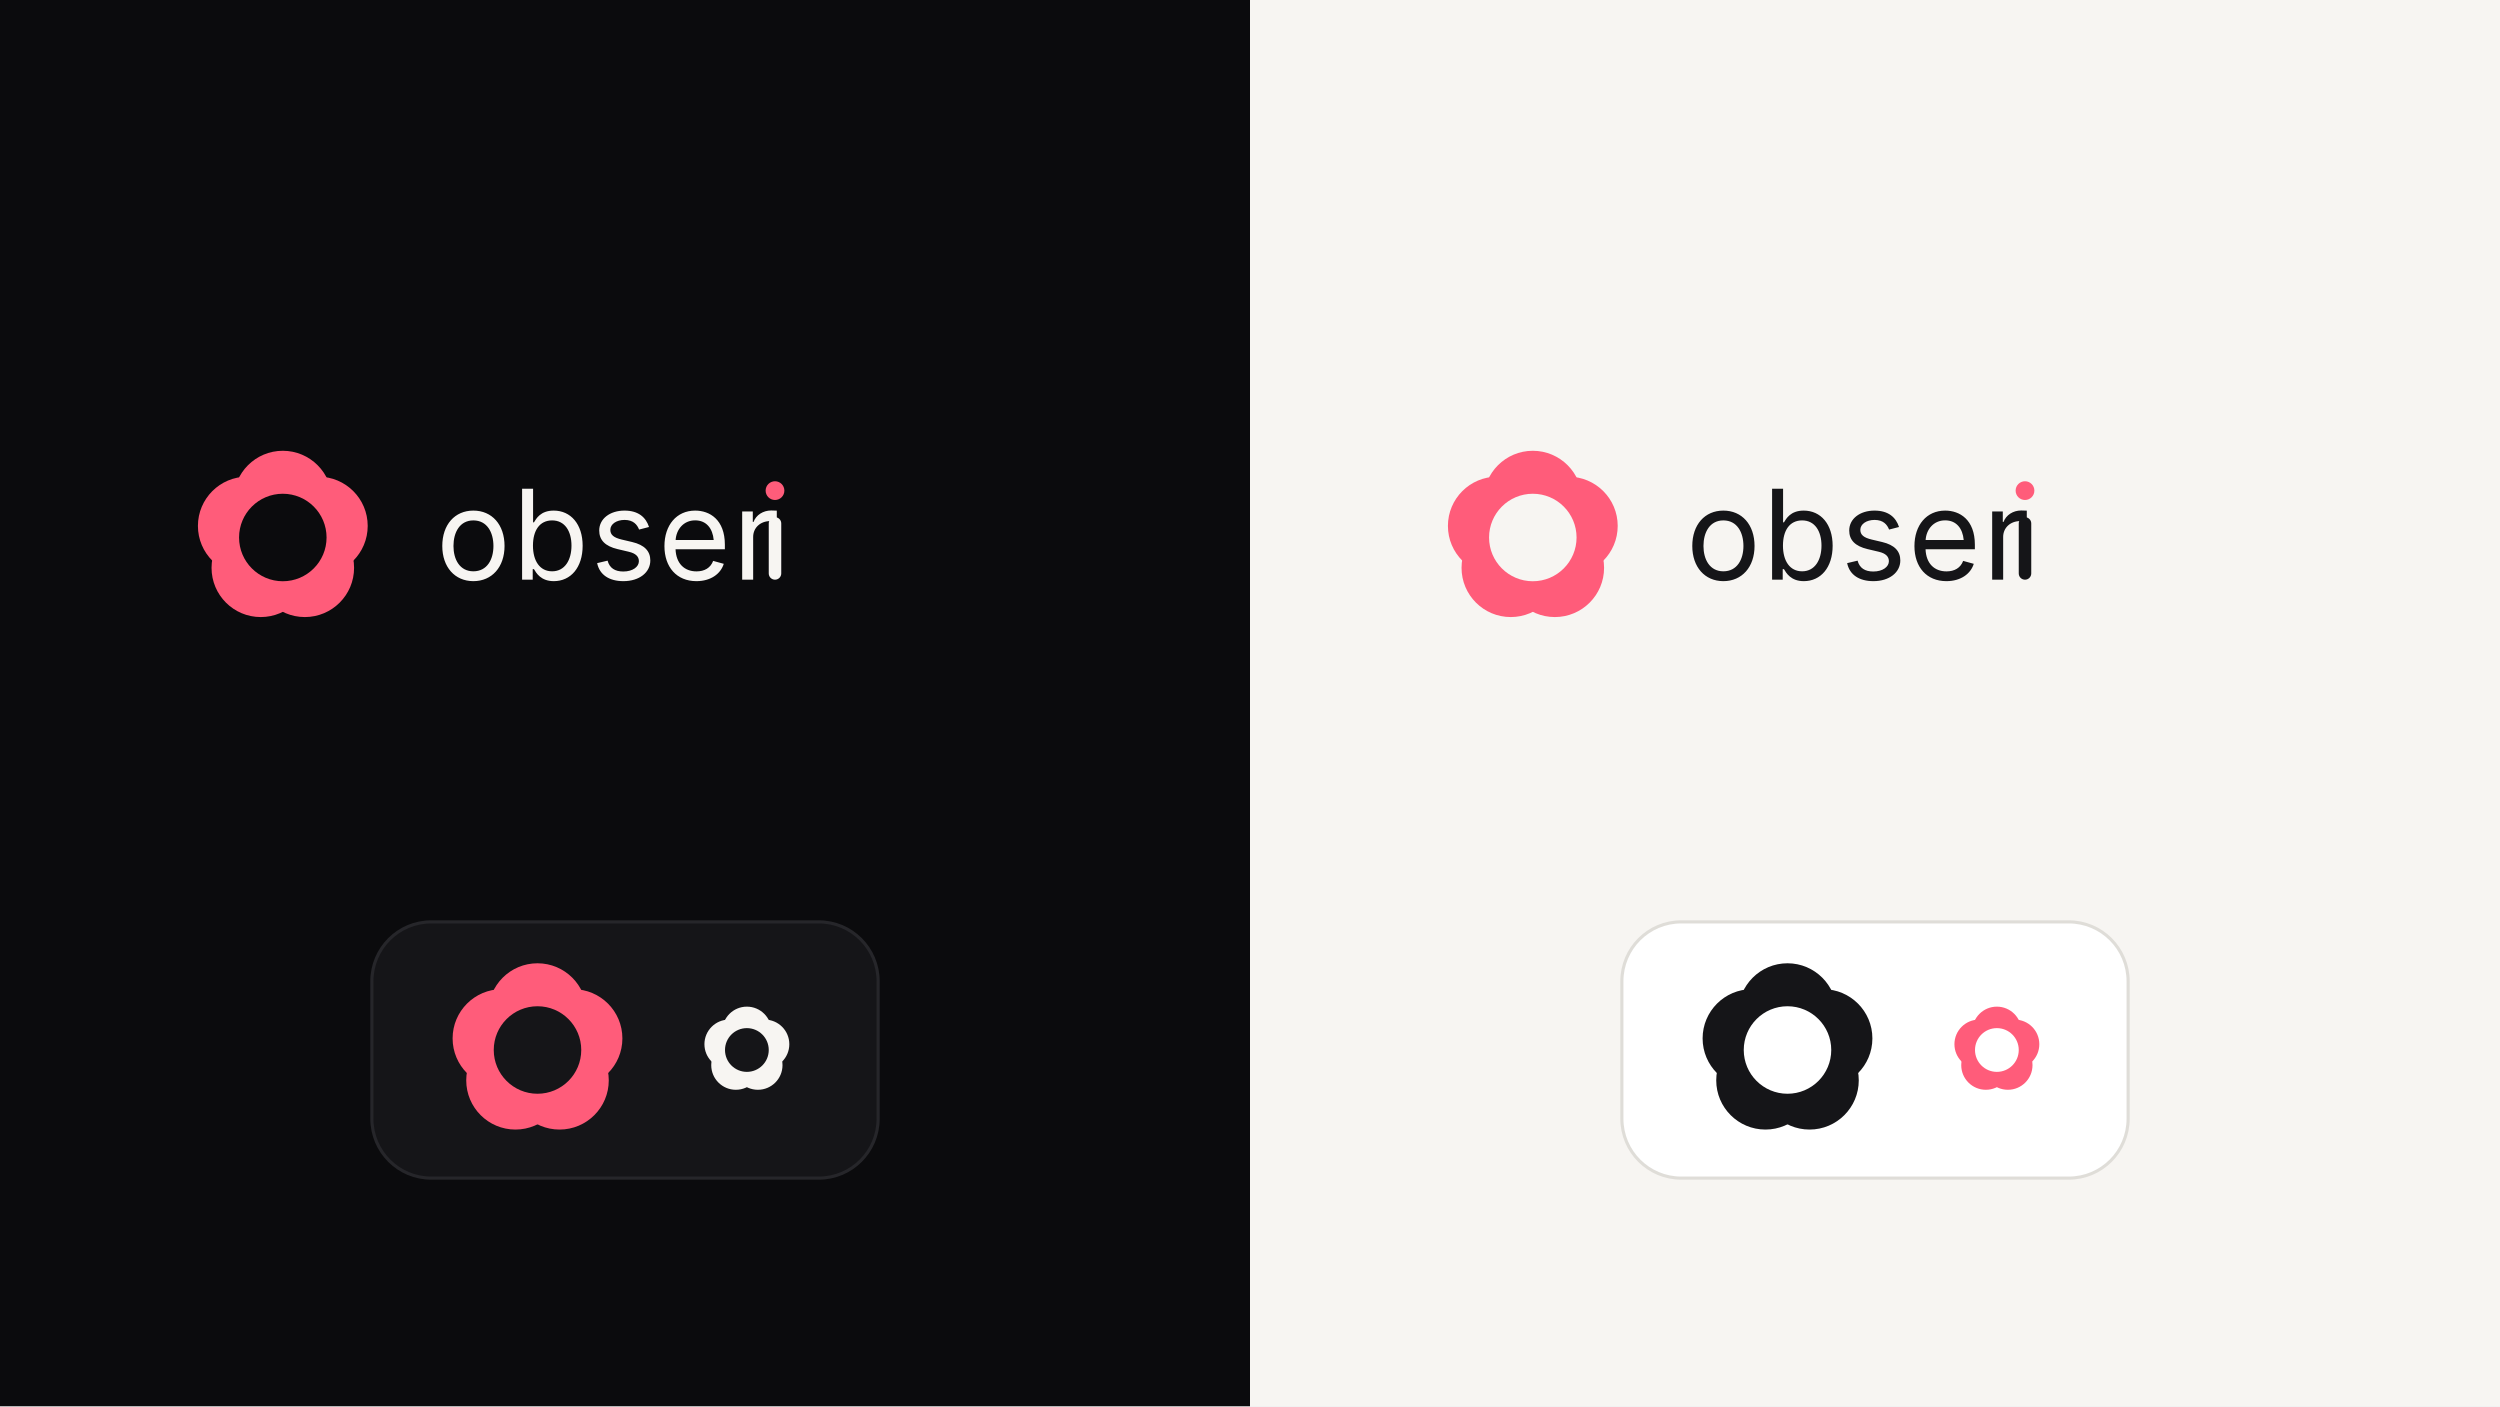
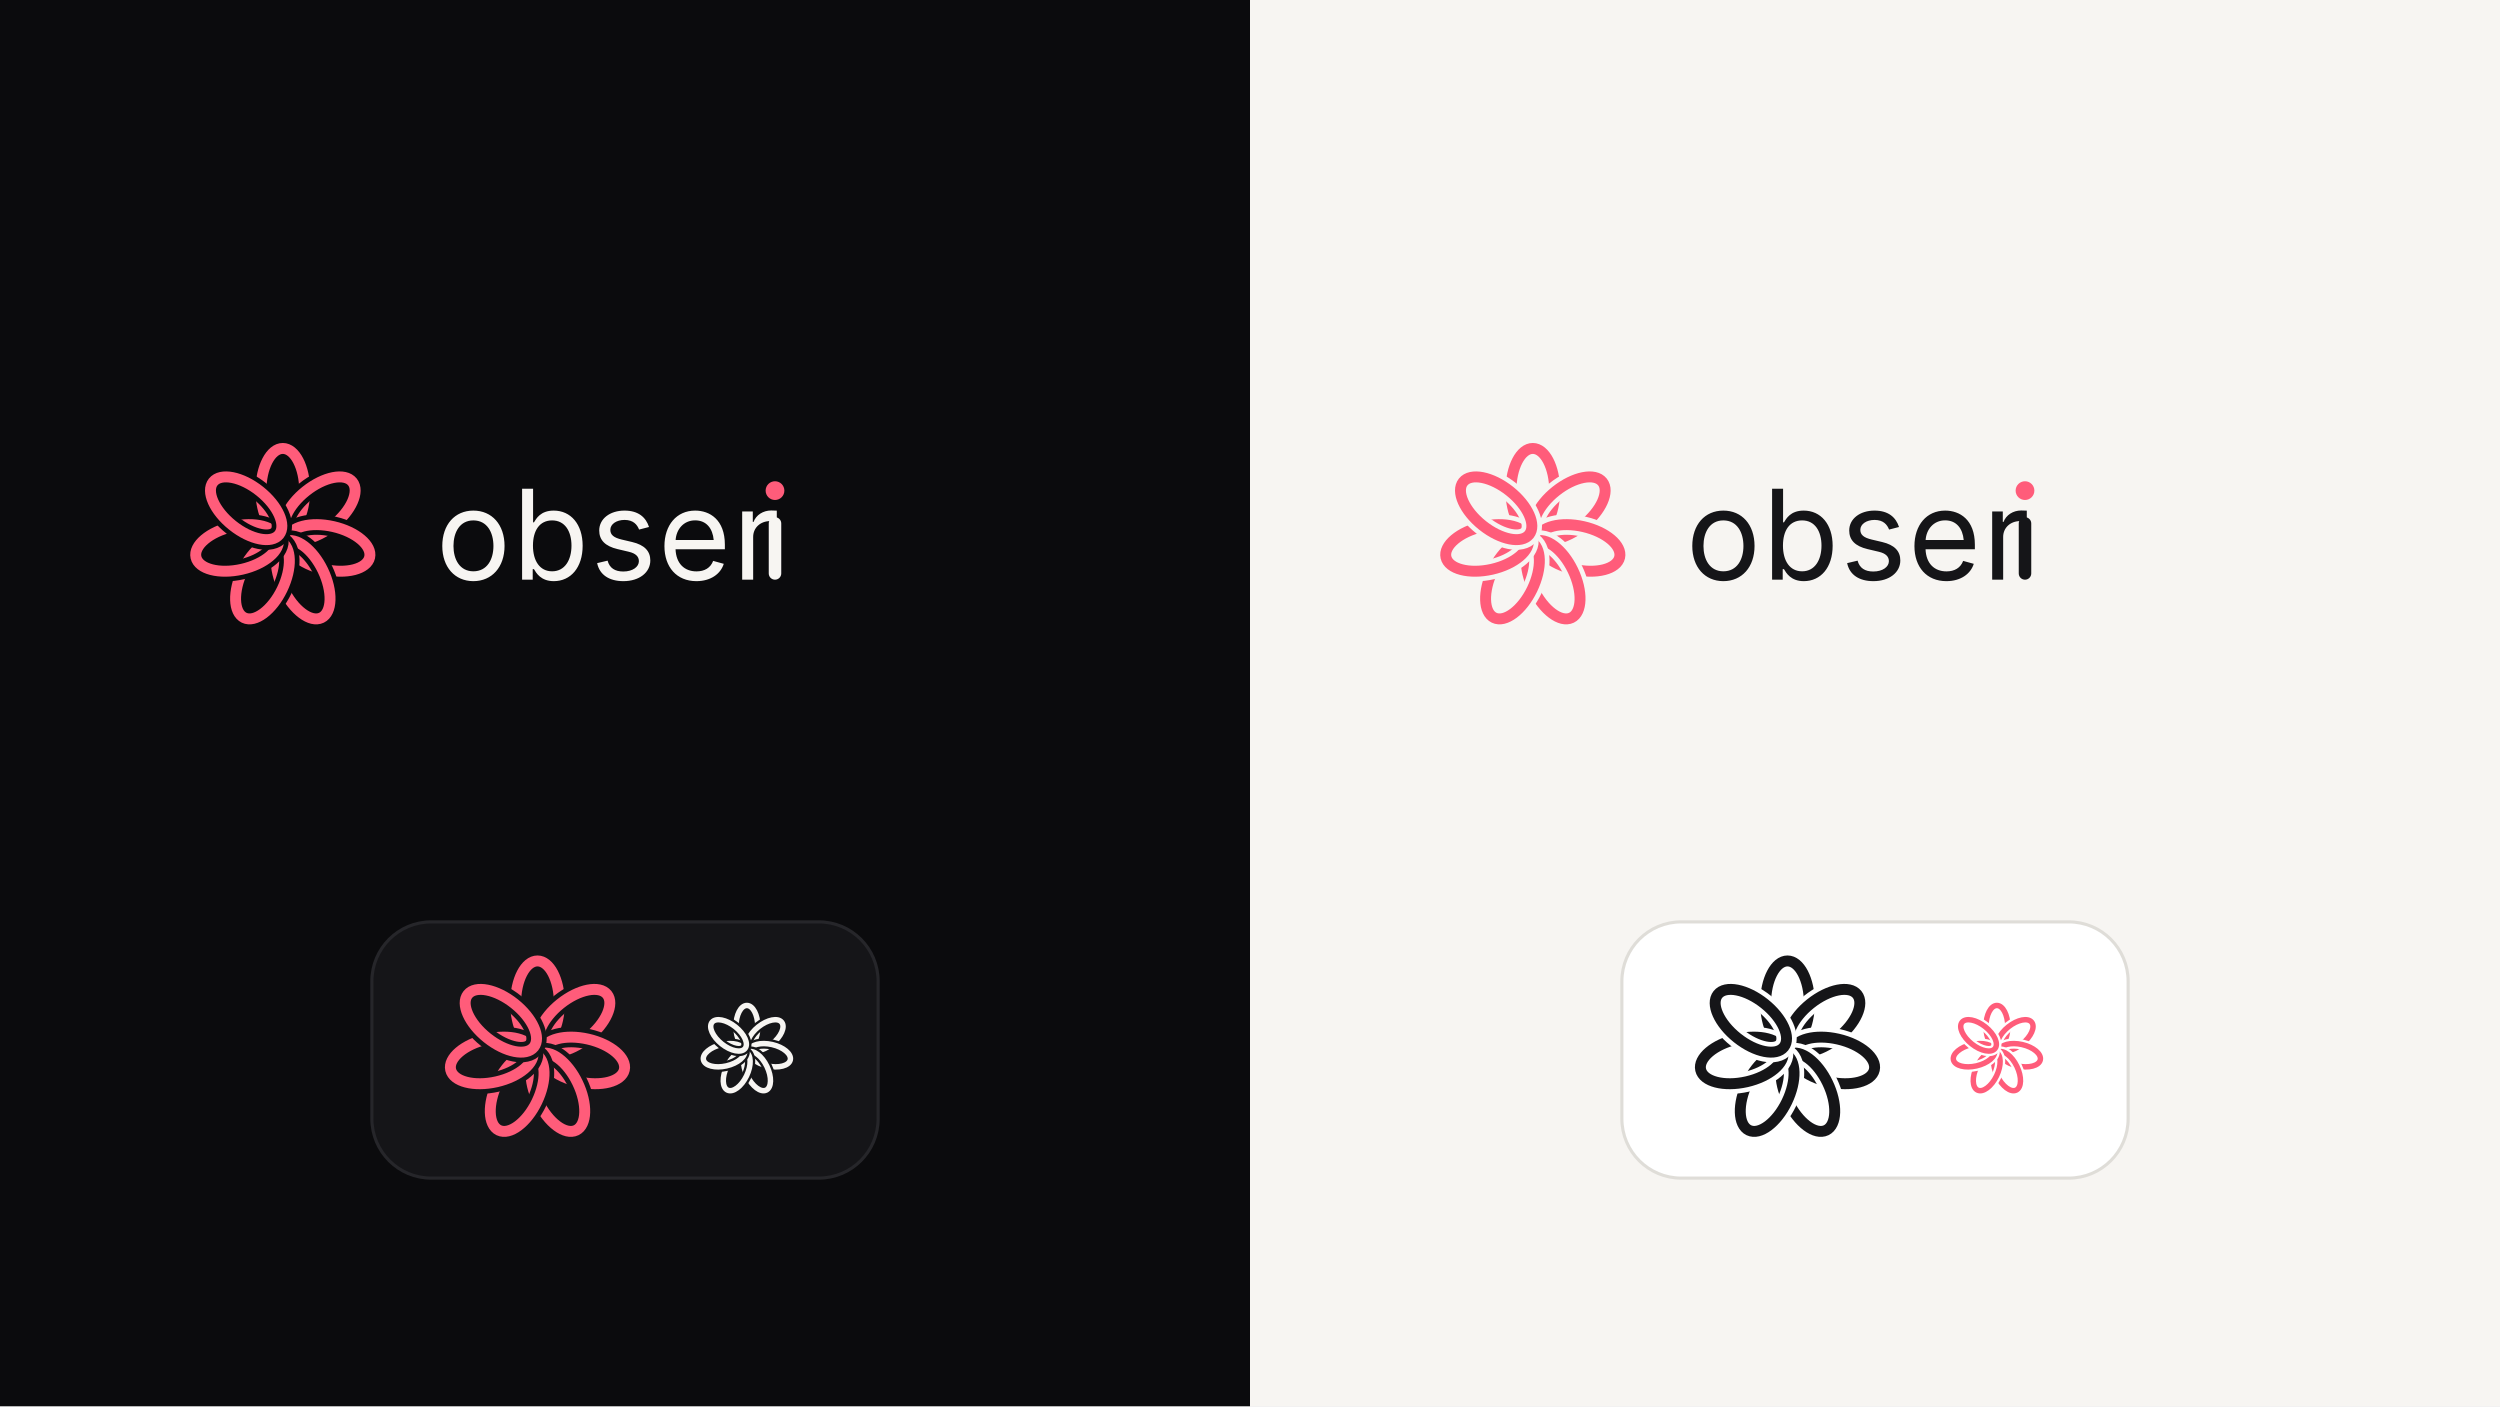
<svg xmlns="http://www.w3.org/2000/svg" viewBox="0 0 1600 900" role="img" aria-labelledby="title desc">
  <defs>
    <symbol id="pulse" viewBox="0 0 128 128">
      <defs>
-         <mask id="preview-pulse-hole" maskUnits="userSpaceOnUse" x="0" y="0" width="128" height="128">
-           <rect width="128" height="128" fill="white" />
-           <circle cx="64" cy="64" r="28" fill="black" />
+         <ellipse id="preview-pulse-loop" cx="64" cy="34" rx="14" ry="27" />
+         <mask id="preview-woven-pulse" maskUnits="userSpaceOnUse" x="0" y="0" width="128" height="128">
+           <rect width="128" height="128" fill="black" />
+           <g fill="none" stroke-linecap="round" stroke-linejoin="round">
+             <use href="#preview-pulse-loop" stroke="white" stroke-width="7" />
+             <g transform="rotate(51.4286 64 64)">
+               <use href="#preview-pulse-loop" stroke="black" stroke-width="13" />
+               <use href="#preview-pulse-loop" stroke="white" stroke-width="7" />
+             </g>
+             <g transform="rotate(102.8571 64 64)">
+               <use href="#preview-pulse-loop" stroke="black" stroke-width="13" />
+               <use href="#preview-pulse-loop" stroke="white" stroke-width="7" />
+             </g>
+             <g transform="rotate(154.2857 64 64)">
+               <use href="#preview-pulse-loop" stroke="black" stroke-width="13" />
+               <use href="#preview-pulse-loop" stroke="white" stroke-width="7" />
+             </g>
+             <g transform="rotate(205.7143 64 64)">
+               <use href="#preview-pulse-loop" stroke="black" stroke-width="13" />
+               <use href="#preview-pulse-loop" stroke="white" stroke-width="7" />
+             </g>
+             <g transform="rotate(257.1429 64 64)">
+               <use href="#preview-pulse-loop" stroke="black" stroke-width="13" />
+               <use href="#preview-pulse-loop" stroke="white" stroke-width="7" />
+             </g>
+             <g transform="rotate(308.5714 64 64)">
+               <use href="#preview-pulse-loop" stroke="black" stroke-width="13" />
+               <use href="#preview-pulse-loop" stroke="white" stroke-width="7" />
+             </g>
+           </g>
        </mask>
      </defs>
-       <g fill="currentColor" mask="url(#preview-pulse-hole)">
-         <circle cx="64" cy="40" r="31.5" />
-         <circle cx="86.83" cy="56.58" r="31.5" />
-         <circle cx="78.11" cy="83.42" r="31.5" />
-         <circle cx="49.89" cy="83.42" r="31.5" />
-         <circle cx="41.17" cy="56.58" r="31.5" />
-       </g>
+       <rect width="128" height="128" fill="currentColor" mask="url(#preview-woven-pulse)" />
    </symbol>
  </defs>
  <rect width="800" height="900" fill="#0b0b0d" />
  <rect x="800" width="800" height="900" fill="#f7f5f2" />
  <g transform="translate(117 280)">
    <use href="#pulse" width="128" height="128" color="#ff5c7a" />
    <text x="162" y="91" fill="#f7f5f2" font-family="Avenir Next, Inter, Segoe UI, Arial, sans-serif" font-size="80" font-weight="400" letter-spacing="1" textLength="223" lengthAdjust="spacingAndGlyphs">obser</text>
    <rect x="375" y="51" width="8" height="40" rx="4" fill="#f7f5f2" />
    <circle cx="379" cy="34" r="6" fill="#ff5c7a" />
  </g>
  <g transform="translate(917 280)">
    <use href="#pulse" width="128" height="128" color="#ff5c7a" />
    <text x="162" y="91" fill="#151518" font-family="Avenir Next, Inter, Segoe UI, Arial, sans-serif" font-size="80" font-weight="400" letter-spacing="1" textLength="223" lengthAdjust="spacingAndGlyphs">obser</text>
    <rect x="375" y="51" width="8" height="40" rx="4" fill="#151518" />
    <circle cx="379" cy="34" r="6" fill="#ff5c7a" />
  </g>
  <g transform="translate(238 590)">
    <rect width="324" height="164" rx="38" fill="#151518" stroke="#26262a" stroke-width="2" />
    <use href="#pulse" x="42" y="18" width="128" height="128" color="#ff5c7a" />
    <use href="#pulse" x="208" y="50" width="64" height="64" color="#f7f5f2" />
  </g>
  <g transform="translate(1038 590)">
    <rect width="324" height="164" rx="38" fill="#ffffff" stroke="#dfddd8" stroke-width="2" />
    <use href="#pulse" x="42" y="18" width="128" height="128" color="#151518" />
    <use href="#pulse" x="208" y="50" width="64" height="64" color="#ff5c7a" />
  </g>
</svg>
